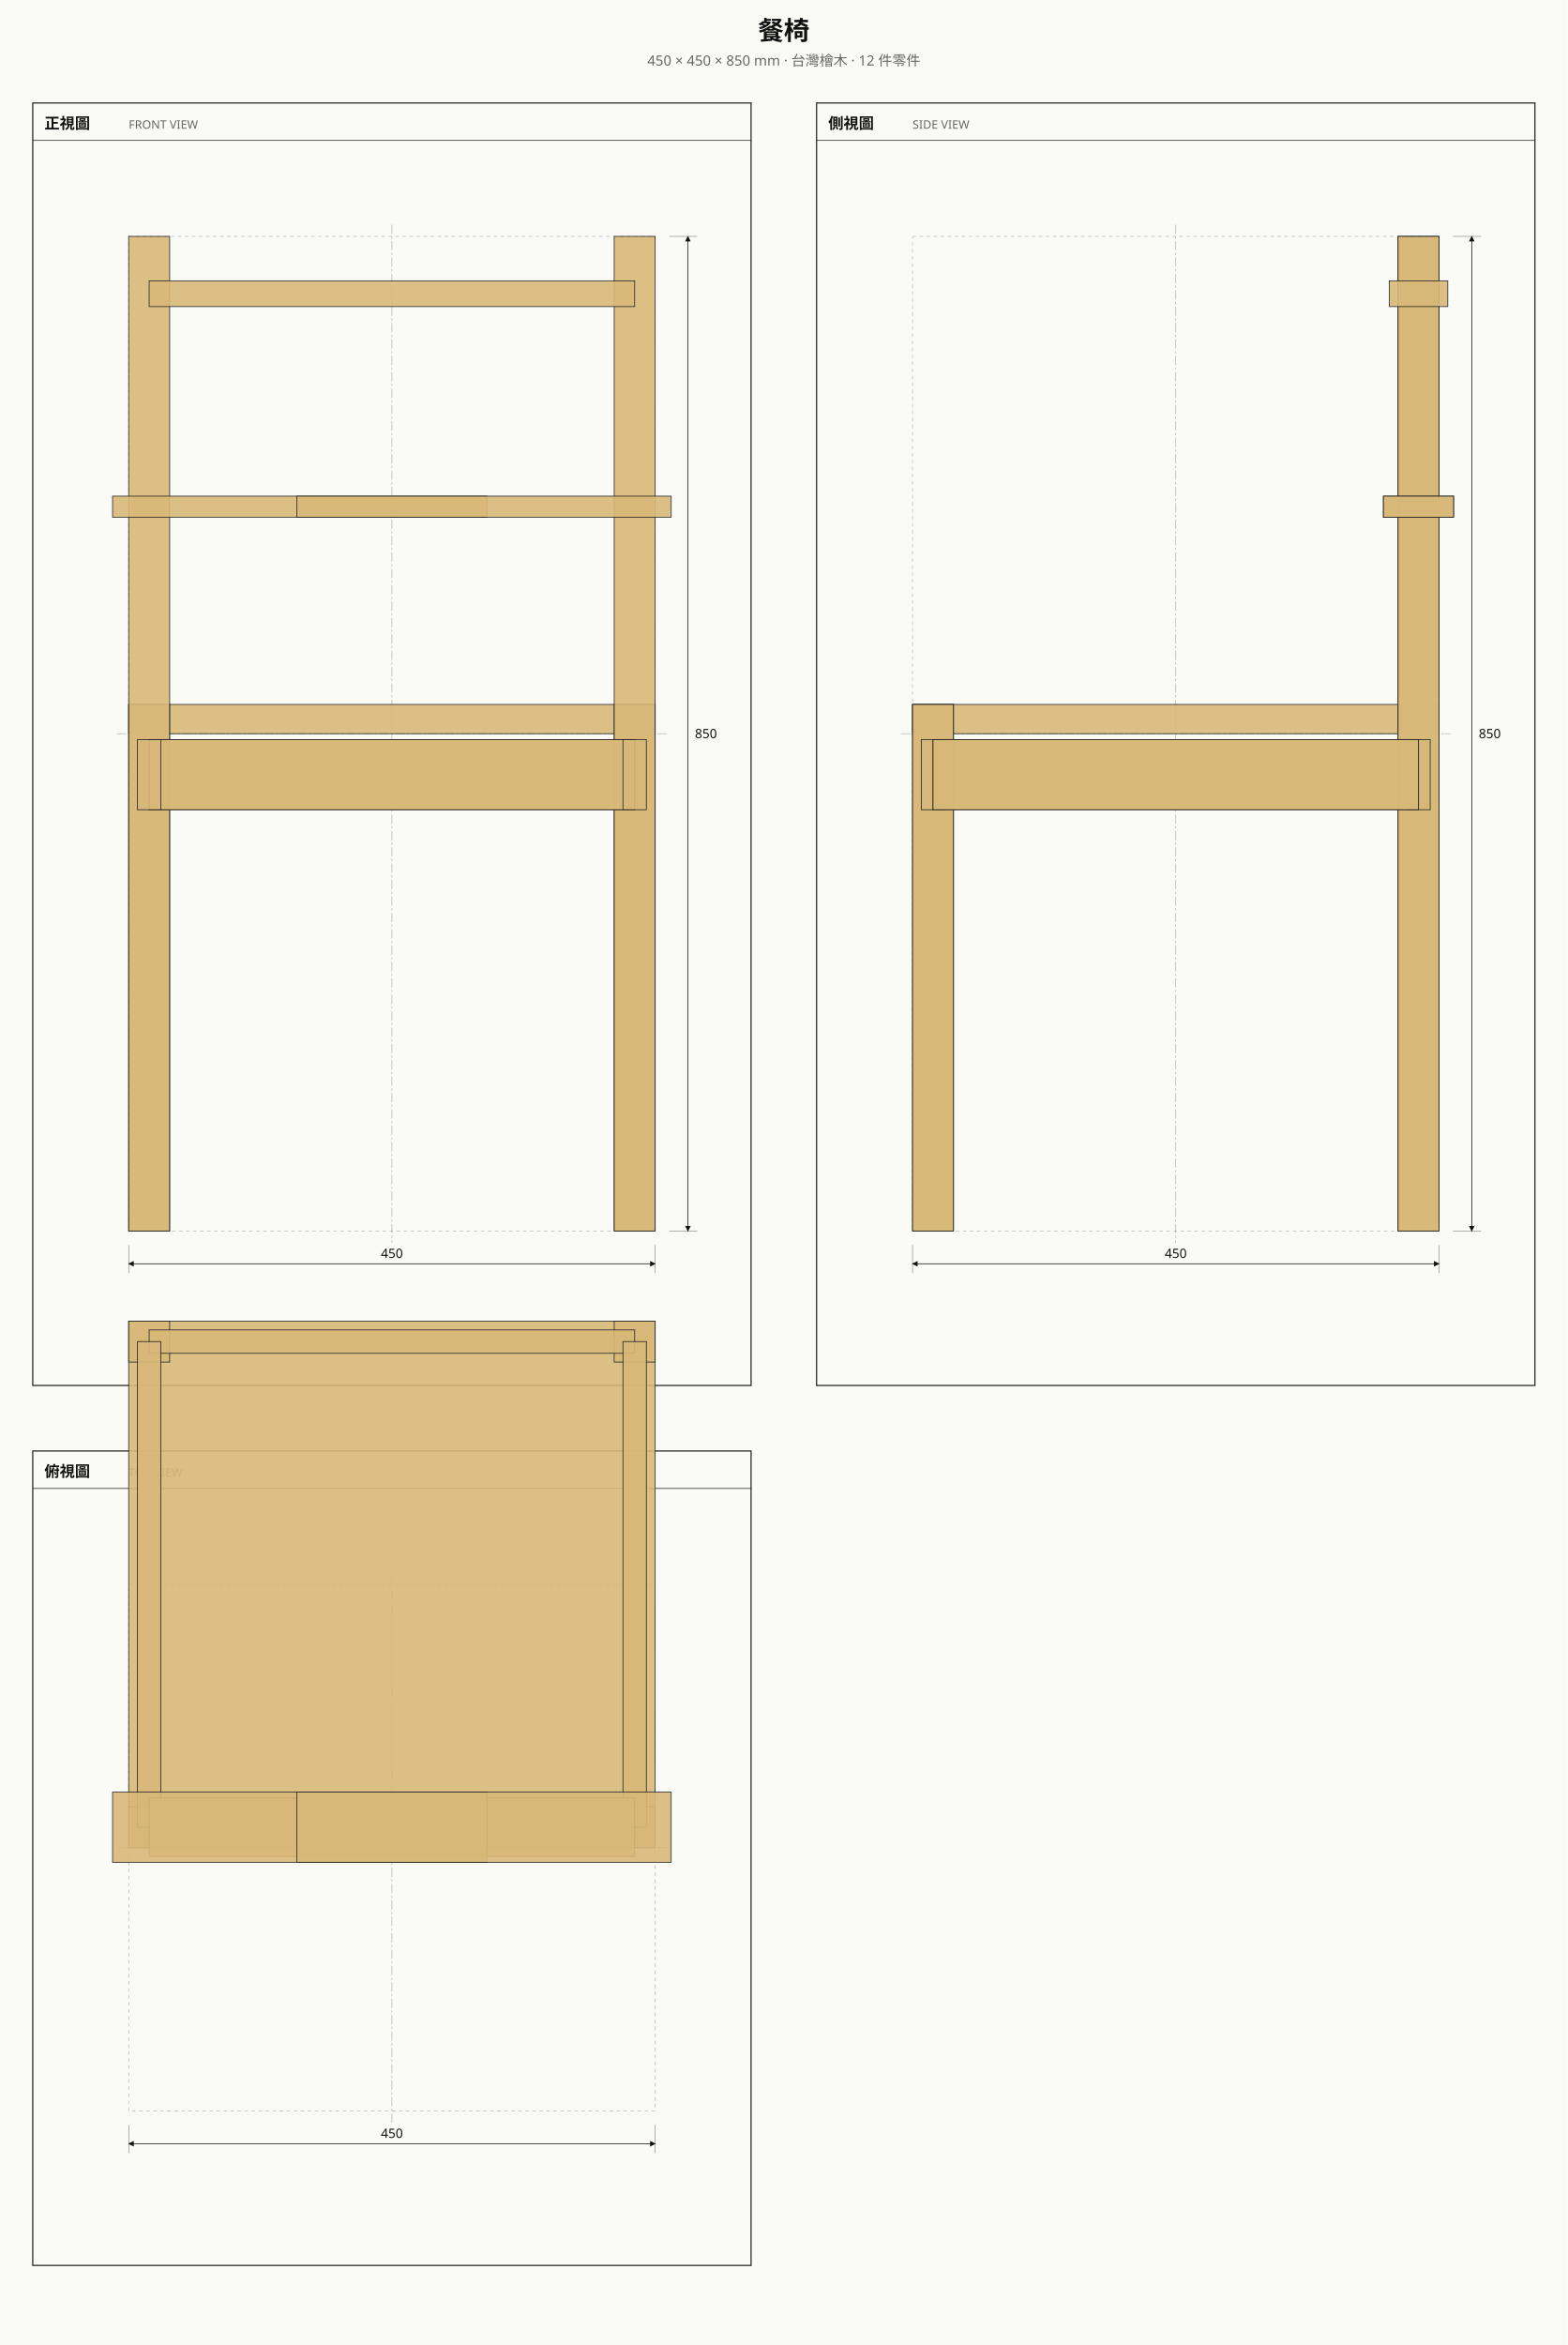
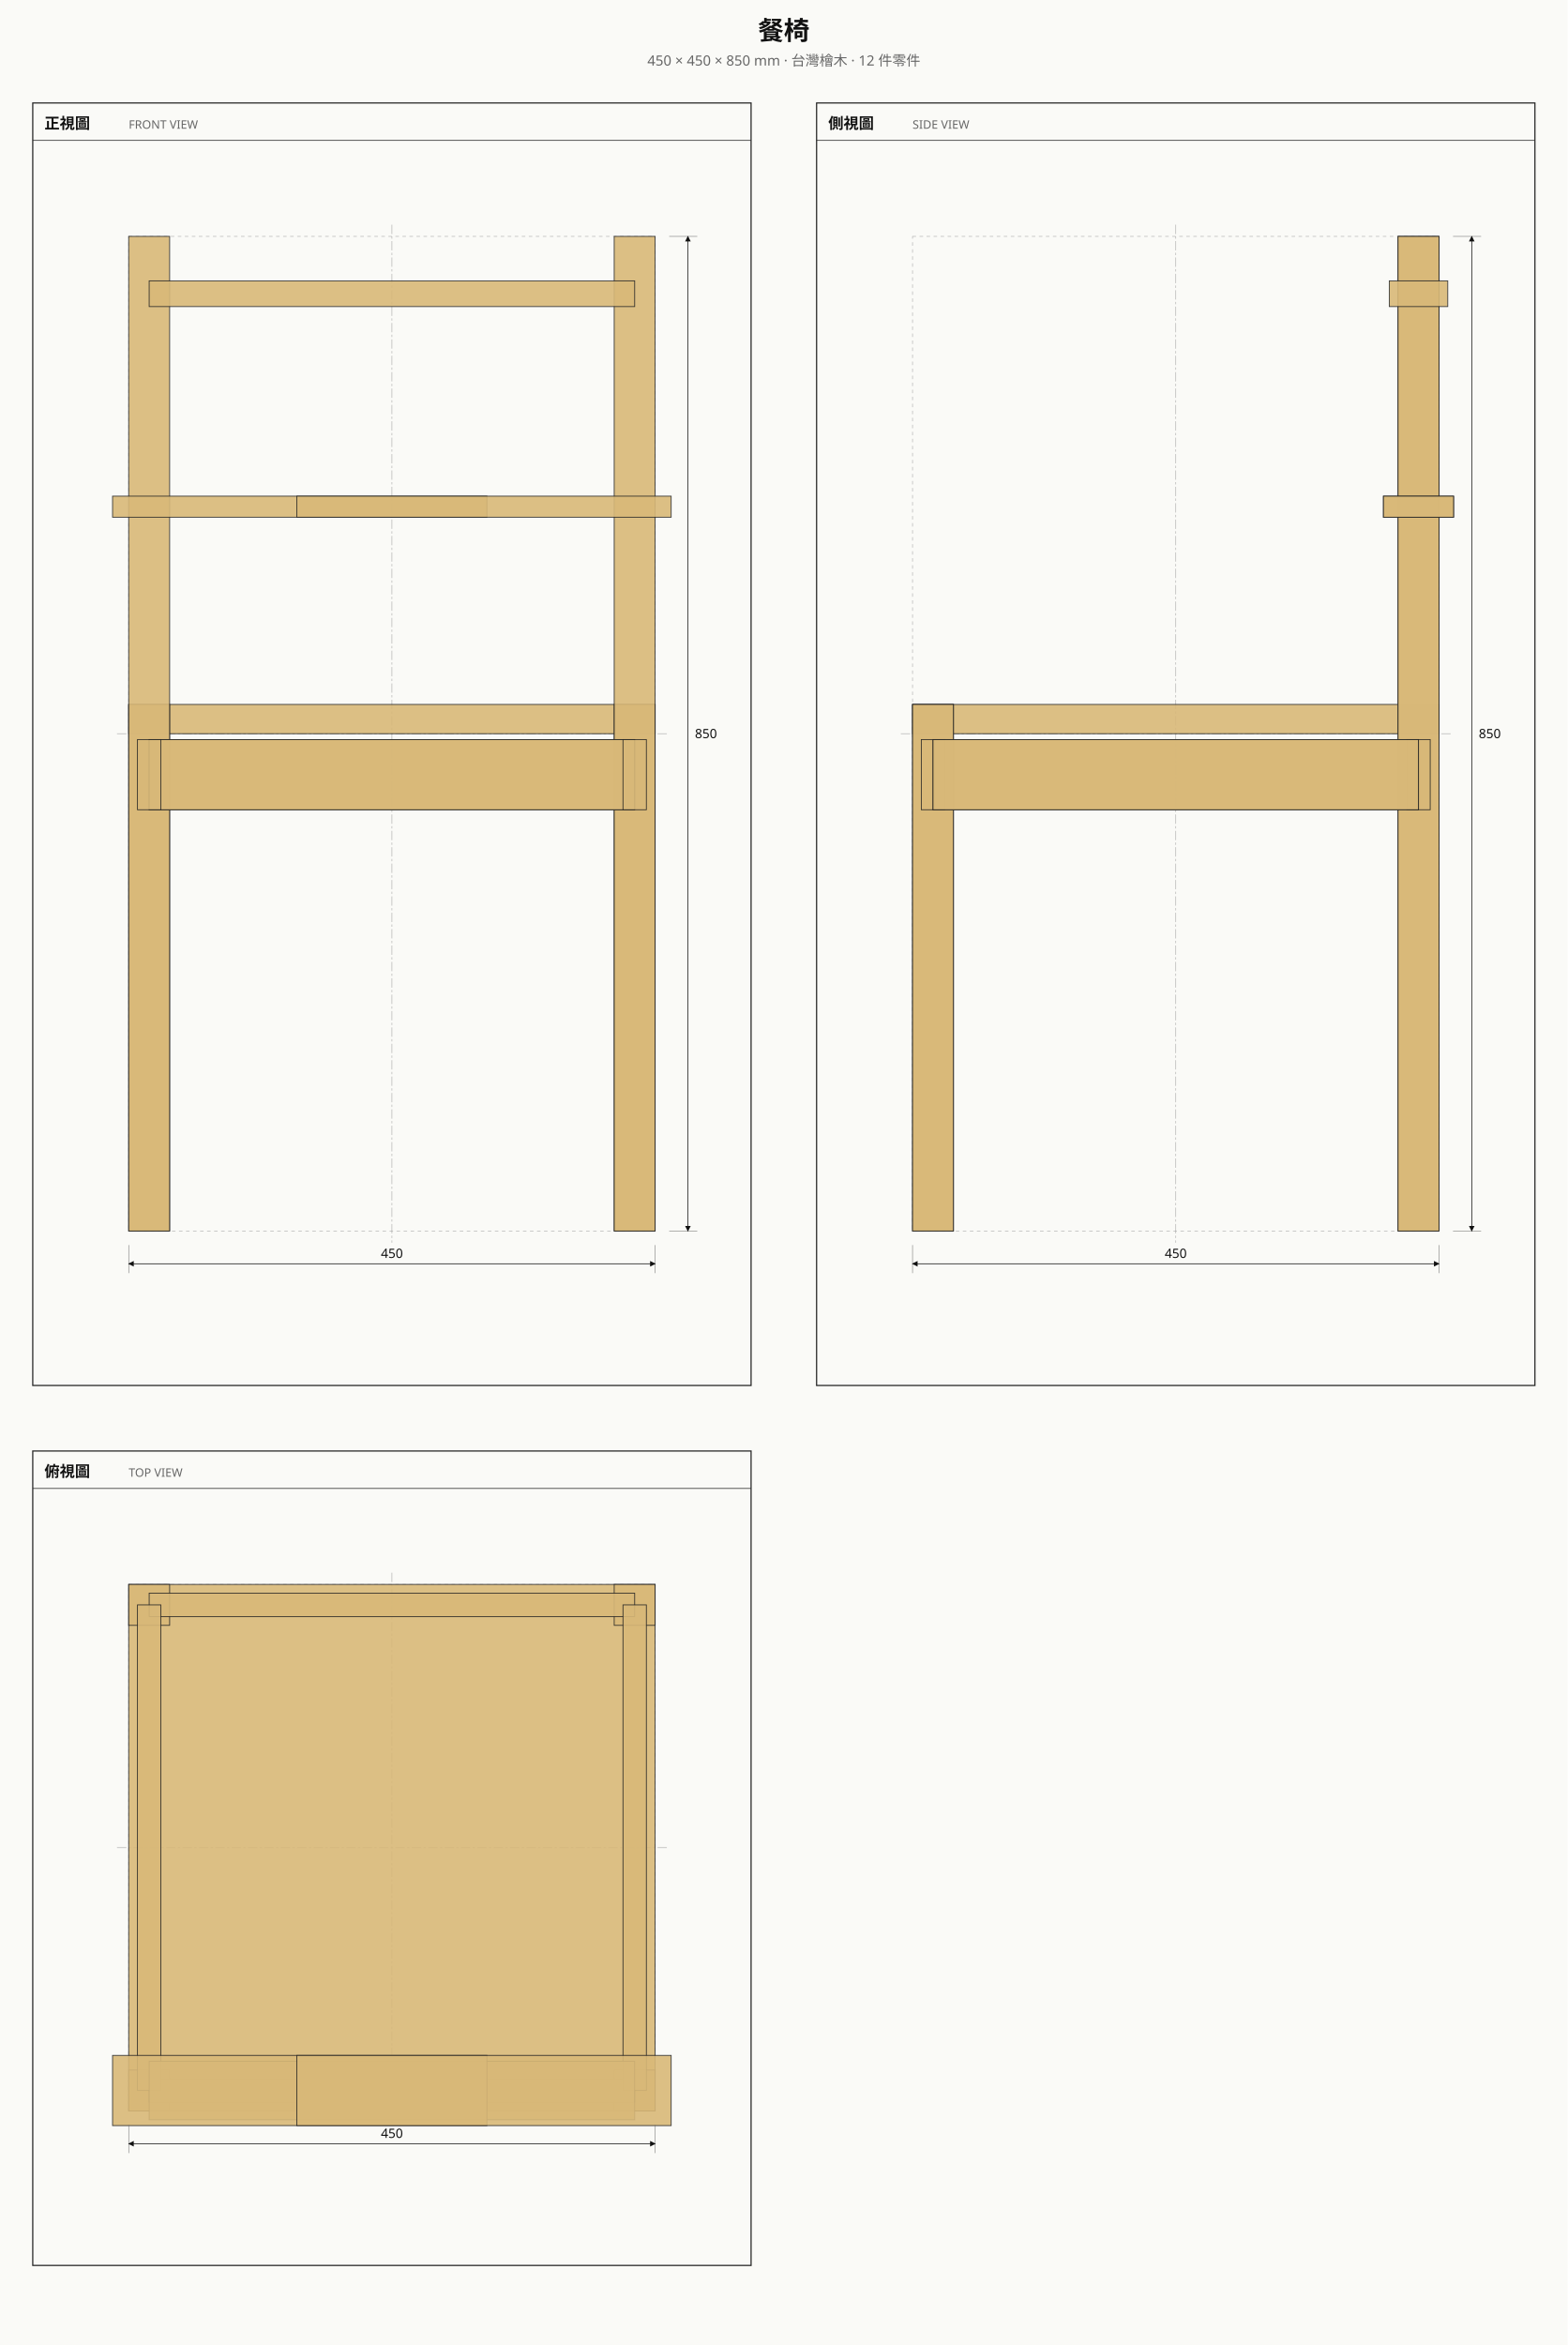
<svg xmlns="http://www.w3.org/2000/svg" viewBox="-20 -10 1340 2004" width="1340">
  <defs>
    <marker id="arr-front" viewBox="0 0 10 10" refX="9" refY="5" markerWidth="8" markerHeight="8" orient="auto-start-reverse">
      <path d="M 0 0 L 10 5 L 0 10 z" fill="#111" />
    </marker>
    <marker id="arr-side" viewBox="0 0 10 10" refX="9" refY="5" markerWidth="8" markerHeight="8" orient="auto-start-reverse">
      <path d="M 0 0 L 10 5 L 0 10 z" fill="#111" />
    </marker>
    <marker id="arr-top" viewBox="0 0 10 10" refX="9" refY="5" markerWidth="8" markerHeight="8" orient="auto-start-reverse">
      <path d="M 0 0 L 10 5 L 0 10 z" fill="#111" />
    </marker>
  </defs>
  <rect x="-20" y="-10" width="1340" height="2004" fill="#fafaf7" />
  <text x="650" y="24" text-anchor="middle" font-size="22" font-weight="700" fill="#111" font-family="sans-serif">餐椅</text>
  <text x="650" y="46" text-anchor="middle" font-size="12" fill="#666" font-family="sans-serif">450 × 450 × 850 mm · 台灣檜木 · 12 件零件</text>
  <g transform="translate(0, 70)">
    <g transform="translate(315.0, 972.0)">
      <rect x="-307.0" y="-964.0" width="614.0" height="1096.0" fill="none" stroke="#222" stroke-width="1" />
      <line x1="-307.0" y1="-932.0" x2="307.0" y2="-932.0" stroke="#222" stroke-width="0.6" />
      <text x="-297.0" y="-942.0" font-size="13" font-weight="700" fill="#111" font-family="sans-serif">正視圖</text>
      <text x="-225.0" y="-942.0" font-size="10" fill="#666" font-family="sans-serif">FRONT VIEW</text>
      <g stroke="#888" stroke-width="0.5" stroke-dasharray="8 2 2 2" opacity="0.7">
        <line x1="0" y1="-860.0" x2="0" y2="10.0" />
        <line x1="-235.0" y1="-425.0" x2="235.0" y2="-425.0" />
      </g>
      <rect x="-225.0" y="-850.0" width="450.0" height="850.0" fill="none" stroke="#999" stroke-dasharray="3 3" stroke-width="0.5" opacity="0.8" />
      <rect x="-225.0" y="-450.0" width="450.0" height="25.0" fill="#d8b878" stroke="#222" stroke-width="0.7" opacity="0.9" />
      <rect x="-225.0" y="-450.0" width="35.0" height="450.0" fill="#d8b878" stroke="#222" stroke-width="0.7" opacity="0.9" />
      <rect x="190.0" y="-450.0" width="35.0" height="450.0" fill="#d8b878" stroke="#222" stroke-width="0.7" opacity="0.9" />
      <rect x="-225.0" y="-850.0" width="35.0" height="850.0" fill="#d8b878" stroke="#222" stroke-width="0.7" opacity="0.9" />
      <rect x="190.0" y="-850.0" width="35.0" height="850.0" fill="#d8b878" stroke="#222" stroke-width="0.7" opacity="0.9" />
      <rect x="-207.5" y="-420.0" width="415.0" height="60.0" fill="#d8b878" stroke="#222" stroke-width="0.7" opacity="0.9" />
      <rect x="-207.5" y="-420.0" width="415.0" height="60.0" fill="#d8b878" stroke="#222" stroke-width="0.7" opacity="0.9" />
      <rect x="-217.5" y="-420.0" width="20.0" height="60.0" fill="#d8b878" stroke="#222" stroke-width="0.7" opacity="0.9" />
      <rect x="197.5" y="-420.0" width="20.0" height="60.0" fill="#d8b878" stroke="#222" stroke-width="0.7" opacity="0.9" />
      <rect x="-207.5" y="-812.0" width="415.0" height="22.0" fill="#d8b878" stroke="#222" stroke-width="0.7" opacity="0.9" />
      <rect x="-238.8" y="-628.0" width="320.0" height="18.0" fill="#d8b878" stroke="#222" stroke-width="0.7" opacity="0.9" />
      <rect x="-81.3" y="-628.0" width="320.0" height="18.0" fill="#d8b878" stroke="#222" stroke-width="0.7" opacity="0.9" />
      <g stroke="#111" fill="#111" stroke-width="0.6" font-family="sans-serif">
        <line x1="-225.0" y1="12.0" x2="-225.0" y2="36.0" stroke-width="0.4" stroke="#666" />
        <line x1="225.0" y1="12.0" x2="225.0" y2="36.0" stroke-width="0.4" stroke="#666" />
        <line x1="-225.0" y1="28.0" x2="225.0" y2="28.0" marker-start="url(#arr-front)" marker-end="url(#arr-front)" />
        <text x="0" y="23.0" text-anchor="middle" font-size="11" stroke="none">450</text>
      </g>
      <g stroke="#111" fill="#111" stroke-width="0.6" font-family="sans-serif">
        <line x1="237.0" y1="-850.0" x2="261.0" y2="-850.0" stroke-width="0.4" stroke="#666" />
        <line x1="237.0" y1="0" x2="261.0" y2="0" stroke-width="0.4" stroke="#666" />
        <line x1="253.0" y1="-850.0" x2="253.0" y2="0" marker-start="url(#arr-front)" marker-end="url(#arr-front)" />
        <text x="259.0" y="-425.0" text-anchor="start" dominant-baseline="middle" font-size="11" stroke="none">850</text>
      </g>
    </g>
    <g transform="translate(670, 0)">
      <g transform="translate(315.0, 972.0)">
        <rect x="-307.0" y="-964.0" width="614.0" height="1096.0" fill="none" stroke="#222" stroke-width="1" />
        <line x1="-307.0" y1="-932.0" x2="307.0" y2="-932.0" stroke="#222" stroke-width="0.6" />
        <text x="-297.0" y="-942.0" font-size="13" font-weight="700" fill="#111" font-family="sans-serif">側視圖</text>
        <text x="-225.0" y="-942.0" font-size="10" fill="#666" font-family="sans-serif">SIDE VIEW</text>
        <g stroke="#888" stroke-width="0.5" stroke-dasharray="8 2 2 2" opacity="0.7">
          <line x1="0" y1="-860.0" x2="0" y2="10.0" />
          <line x1="-235.0" y1="-425.0" x2="235.0" y2="-425.0" />
        </g>
        <rect x="-225.0" y="-850.0" width="450.0" height="850.0" fill="none" stroke="#999" stroke-dasharray="3 3" stroke-width="0.5" opacity="0.8" />
        <rect x="-225.0" y="-450.0" width="450.0" height="25.0" fill="#d8b878" stroke="#222" stroke-width="0.7" opacity="0.9" />
        <rect x="-225.0" y="-450.0" width="35.0" height="450.0" fill="#d8b878" stroke="#222" stroke-width="0.7" opacity="0.9" />
        <rect x="-225.0" y="-450.0" width="35.0" height="450.0" fill="#d8b878" stroke="#222" stroke-width="0.7" opacity="0.9" />
        <rect x="190.0" y="-850.0" width="35.0" height="850.0" fill="#d8b878" stroke="#222" stroke-width="0.7" opacity="0.9" />
        <rect x="190.0" y="-850.0" width="35.0" height="850.0" fill="#d8b878" stroke="#222" stroke-width="0.7" opacity="0.9" />
        <rect x="-217.5" y="-420.0" width="20.0" height="60.0" fill="#d8b878" stroke="#222" stroke-width="0.7" opacity="0.9" />
        <rect x="197.5" y="-420.0" width="20.0" height="60.0" fill="#d8b878" stroke="#222" stroke-width="0.7" opacity="0.9" />
        <rect x="-207.5" y="-420.0" width="415.0" height="60.0" fill="#d8b878" stroke="#222" stroke-width="0.7" opacity="0.9" />
        <rect x="-207.5" y="-420.0" width="415.0" height="60.0" fill="#d8b878" stroke="#222" stroke-width="0.7" opacity="0.9" />
        <rect x="182.5" y="-812.0" width="50.0" height="22.0" fill="#d8b878" stroke="#222" stroke-width="0.7" opacity="0.9" />
        <rect x="177.5" y="-628.0" width="60.0" height="18.0" fill="#d8b878" stroke="#222" stroke-width="0.7" opacity="0.9" />
        <rect x="177.5" y="-628.0" width="60.0" height="18.0" fill="#d8b878" stroke="#222" stroke-width="0.7" opacity="0.9" />
        <g stroke="#111" fill="#111" stroke-width="0.6" font-family="sans-serif">
          <line x1="-225.0" y1="12.0" x2="-225.0" y2="36.0" stroke-width="0.4" stroke="#666" />
          <line x1="225.0" y1="12.0" x2="225.0" y2="36.0" stroke-width="0.4" stroke="#666" />
          <line x1="-225.0" y1="28.0" x2="225.0" y2="28.0" marker-start="url(#arr-side)" marker-end="url(#arr-side)" />
          <text x="0" y="23.0" text-anchor="middle" font-size="11" stroke="none">450</text>
        </g>
        <g stroke="#111" fill="#111" stroke-width="0.6" font-family="sans-serif">
          <line x1="237.0" y1="-850.0" x2="261.0" y2="-850.0" stroke-width="0.4" stroke="#666" />
          <line x1="237.0" y1="0" x2="261.0" y2="0" stroke-width="0.4" stroke="#666" />
          <line x1="253.0" y1="-850.0" x2="253.0" y2="0" marker-start="url(#arr-side)" marker-end="url(#arr-side)" />
          <text x="259.0" y="-425.0" text-anchor="start" dominant-baseline="middle" font-size="11" stroke="none">850</text>
        </g>
      </g>
    </g>
    <g transform="translate(0, 1152)">
-       <g transform="translate(315.0, 122.0)">
-         <rect x="-307.0" y="-114.0" width="614.0" height="696.0" fill="none" stroke="#222" stroke-width="1" />
-         <line x1="-307.0" y1="-82.0" x2="307.0" y2="-82.0" stroke="#222" stroke-width="0.6" />
-         <text x="-297.0" y="-92.0" font-size="13" font-weight="700" fill="#111" font-family="sans-serif">俯視圖</text>
-         <text x="-225.0" y="-92.0" font-size="10" fill="#666" font-family="sans-serif">TOP VIEW</text>
+       <g transform="translate(315.0, 347.0)">
+         <rect x="-307.0" y="-339.0" width="614.0" height="696.0" fill="none" stroke="#222" stroke-width="1" />
+         <line x1="-307.0" y1="-307.0" x2="307.0" y2="-307.0" stroke="#222" stroke-width="0.6" />
+         <text x="-297.0" y="-317.0" font-size="13" font-weight="700" fill="#111" font-family="sans-serif">俯視圖</text>
+         <text x="-225.0" y="-317.0" font-size="10" fill="#666" font-family="sans-serif">TOP VIEW</text>
        <g stroke="#888" stroke-width="0.5" stroke-dasharray="8 2 2 2" opacity="0.7">
-           <line x1="0" y1="-10.0" x2="0" y2="460.0" />
-           <line x1="-235.0" y1="225.0" x2="235.0" y2="225.0" />
+           <line x1="0" y1="-235.0" x2="0" y2="235.0" />
+           <line x1="-235.0" y1="0.0" x2="235.0" y2="0.0" />
        </g>
-         <rect x="-225.0" y="0.0" width="450.0" height="450.0" fill="none" stroke="#999" stroke-dasharray="3 3" stroke-width="0.5" opacity="0.8" />
+         <rect x="-225.0" y="-225.0" width="450.0" height="450.0" fill="none" stroke="#999" stroke-dasharray="3 3" stroke-width="0.5" opacity="0.8" />
        <rect x="-225.0" y="-225.0" width="450.0" height="450.0" fill="#d8b878" stroke="#222" stroke-width="0.7" opacity="0.9" />
        <rect x="-225.0" y="-225.0" width="35.0" height="35.0" fill="#d8b878" stroke="#222" stroke-width="0.7" opacity="0.9" />
        <rect x="190.0" y="-225.0" width="35.0" height="35.0" fill="#d8b878" stroke="#222" stroke-width="0.7" opacity="0.9" />
        <rect x="-225.0" y="190.0" width="35.0" height="35.0" fill="#d8b878" stroke="#222" stroke-width="0.7" opacity="0.9" />
        <rect x="190.0" y="190.0" width="35.0" height="35.0" fill="#d8b878" stroke="#222" stroke-width="0.7" opacity="0.9" />
        <rect x="-207.5" y="-217.5" width="415.0" height="20.0" fill="#d8b878" stroke="#222" stroke-width="0.7" opacity="0.9" />
        <rect x="-207.5" y="197.5" width="415.0" height="20.0" fill="#d8b878" stroke="#222" stroke-width="0.7" opacity="0.9" />
        <rect x="-217.5" y="-207.5" width="20.0" height="415.0" fill="#d8b878" stroke="#222" stroke-width="0.7" opacity="0.9" />
        <rect x="197.5" y="-207.5" width="20.0" height="415.0" fill="#d8b878" stroke="#222" stroke-width="0.7" opacity="0.9" />
        <rect x="-207.5" y="182.5" width="415.0" height="50.0" fill="#d8b878" stroke="#222" stroke-width="0.7" opacity="0.9" />
        <rect x="-238.8" y="177.5" width="320.0" height="60.0" fill="#d8b878" stroke="#222" stroke-width="0.7" opacity="0.9" />
        <rect x="-81.3" y="177.5" width="320.0" height="60.0" fill="#d8b878" stroke="#222" stroke-width="0.7" opacity="0.9" />
        <g stroke="#111" fill="#111" stroke-width="0.6" font-family="sans-serif">
-           <line x1="-225.0" y1="462.0" x2="-225.0" y2="486.0" stroke-width="0.4" stroke="#666" />
-           <line x1="225.0" y1="462.0" x2="225.0" y2="486.0" stroke-width="0.4" stroke="#666" />
-           <line x1="-225.0" y1="478.0" x2="225.0" y2="478.0" marker-start="url(#arr-top)" marker-end="url(#arr-top)" />
-           <text x="0" y="473.0" text-anchor="middle" font-size="11" stroke="none">450</text>
+           <line x1="-225.0" y1="237.0" x2="-225.0" y2="261.0" stroke-width="0.4" stroke="#666" />
+           <line x1="225.0" y1="237.0" x2="225.0" y2="261.0" stroke-width="0.4" stroke="#666" />
+           <line x1="-225.0" y1="253.0" x2="225.0" y2="253.0" marker-start="url(#arr-top)" marker-end="url(#arr-top)" />
+           <text x="0" y="248.0" text-anchor="middle" font-size="11" stroke="none">450</text>
        </g>
      </g>
    </g>
  </g>
</svg>
